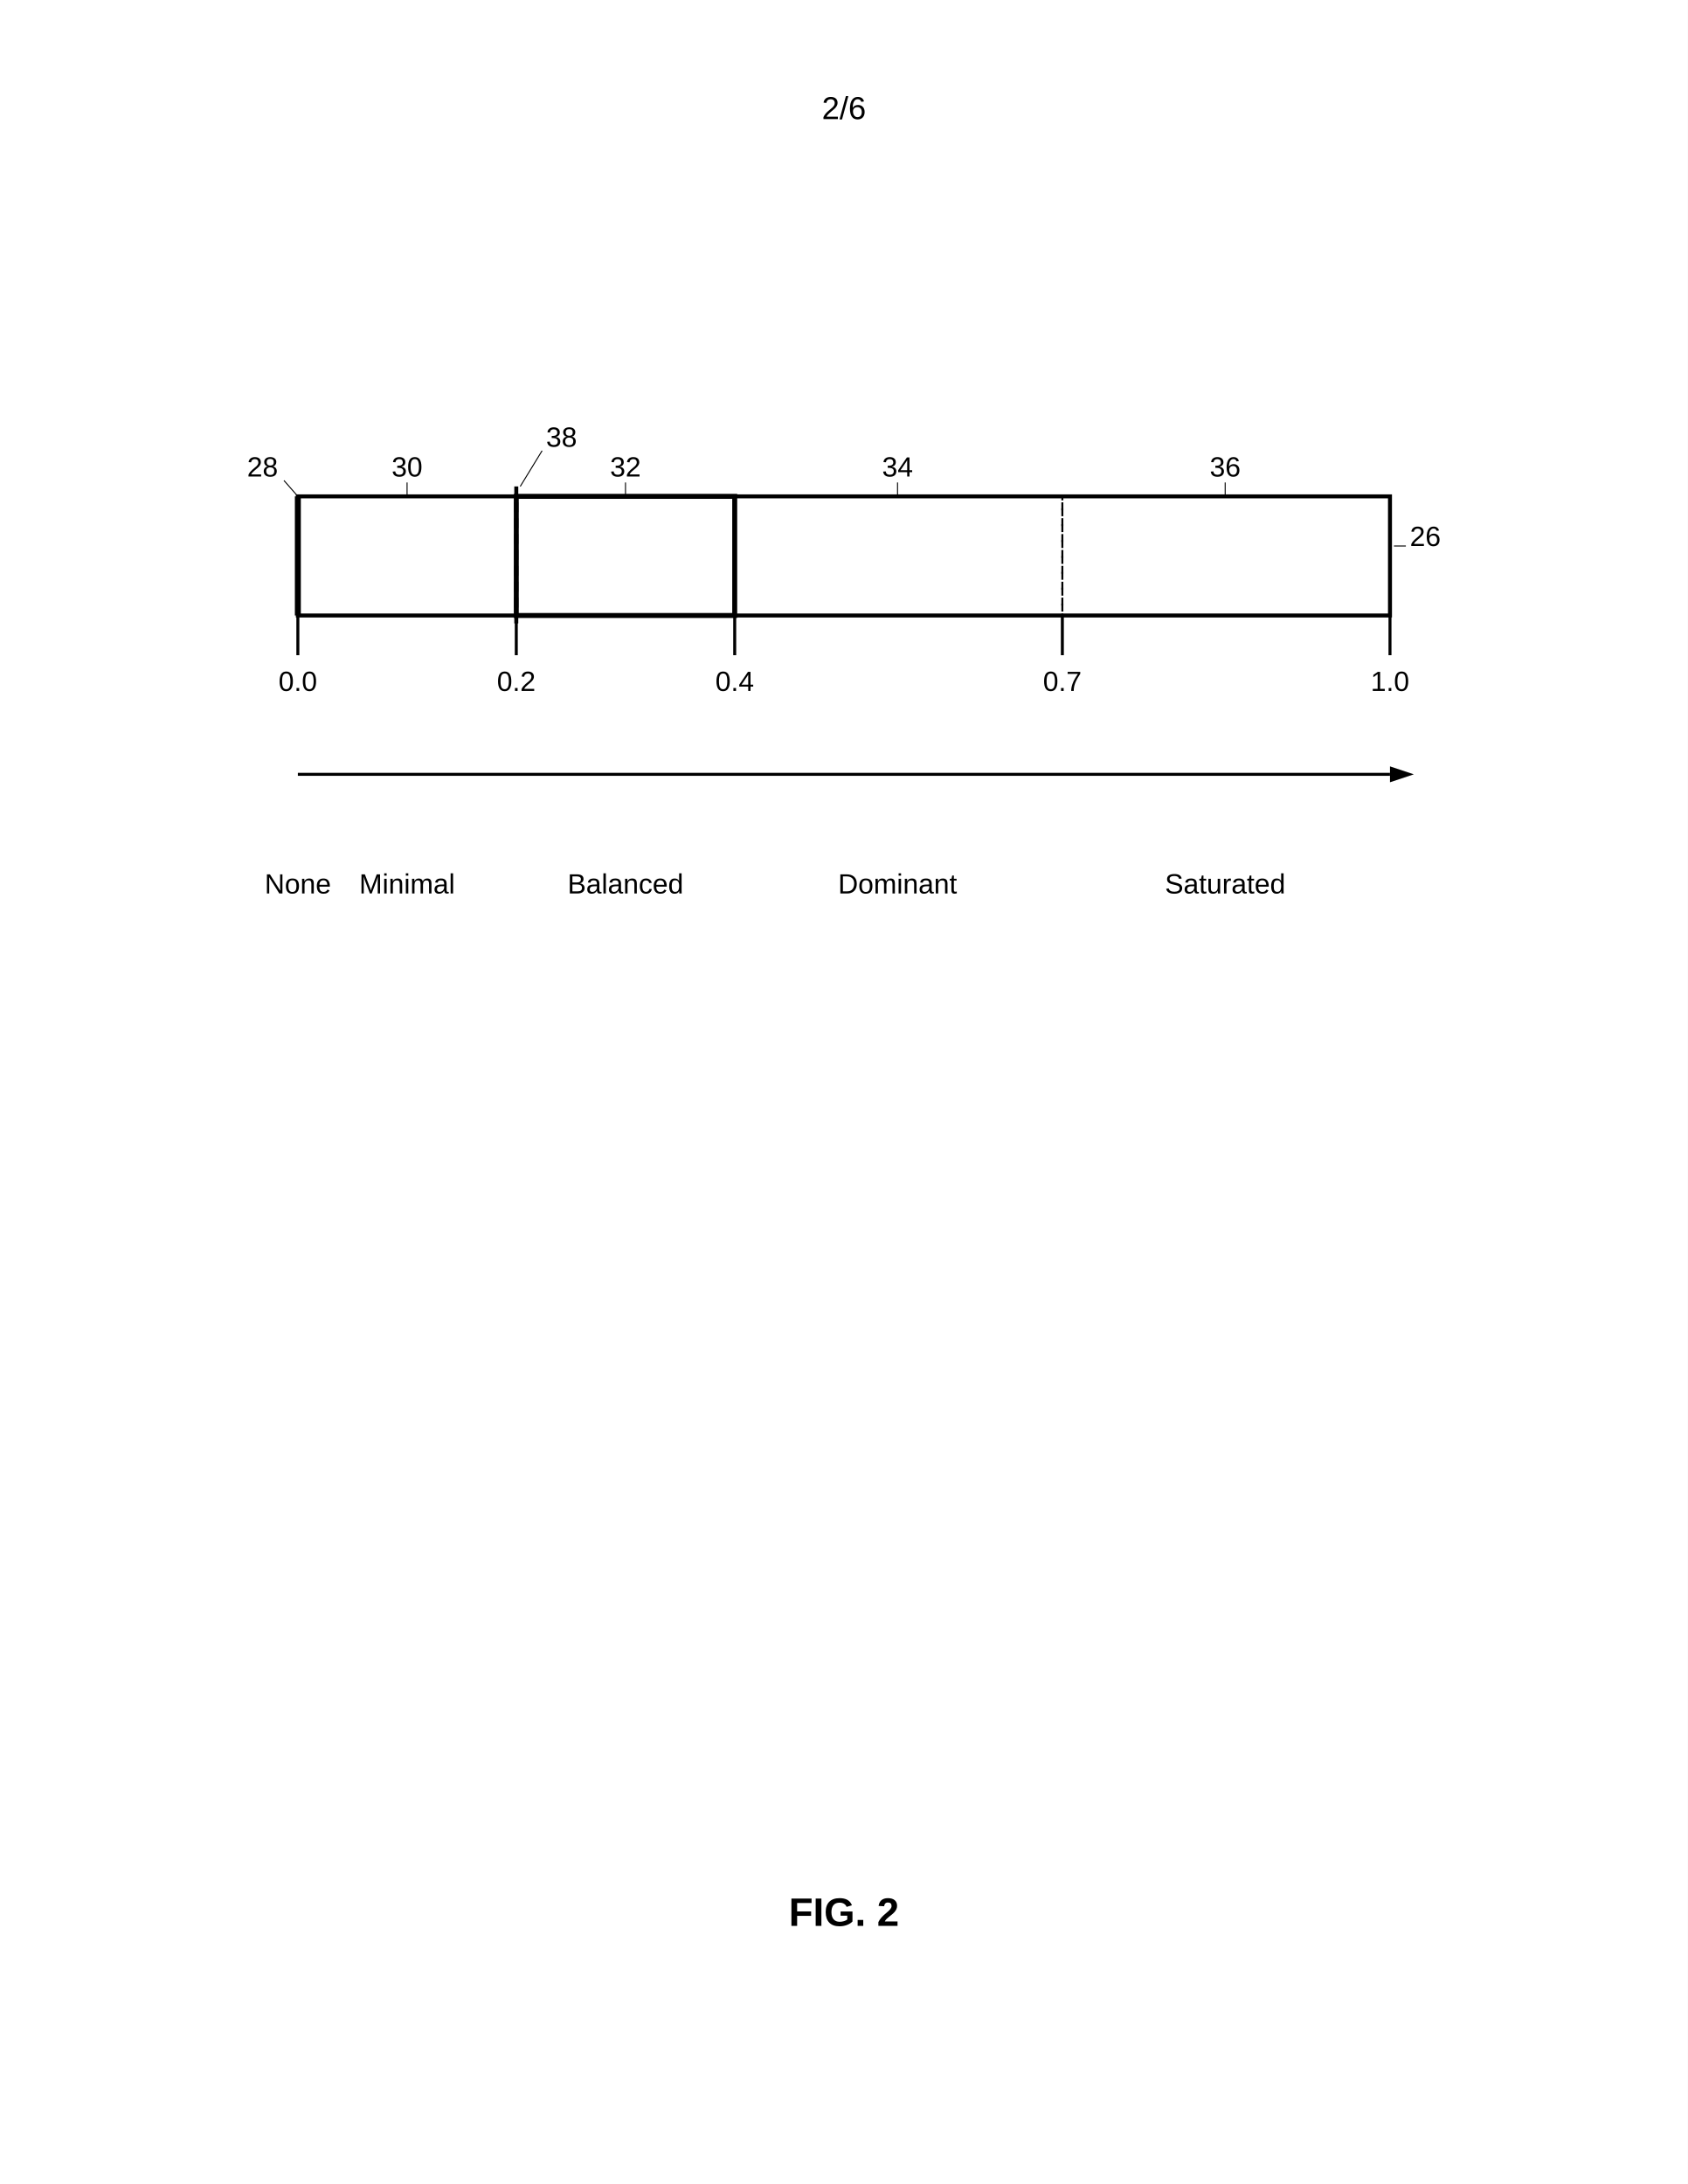
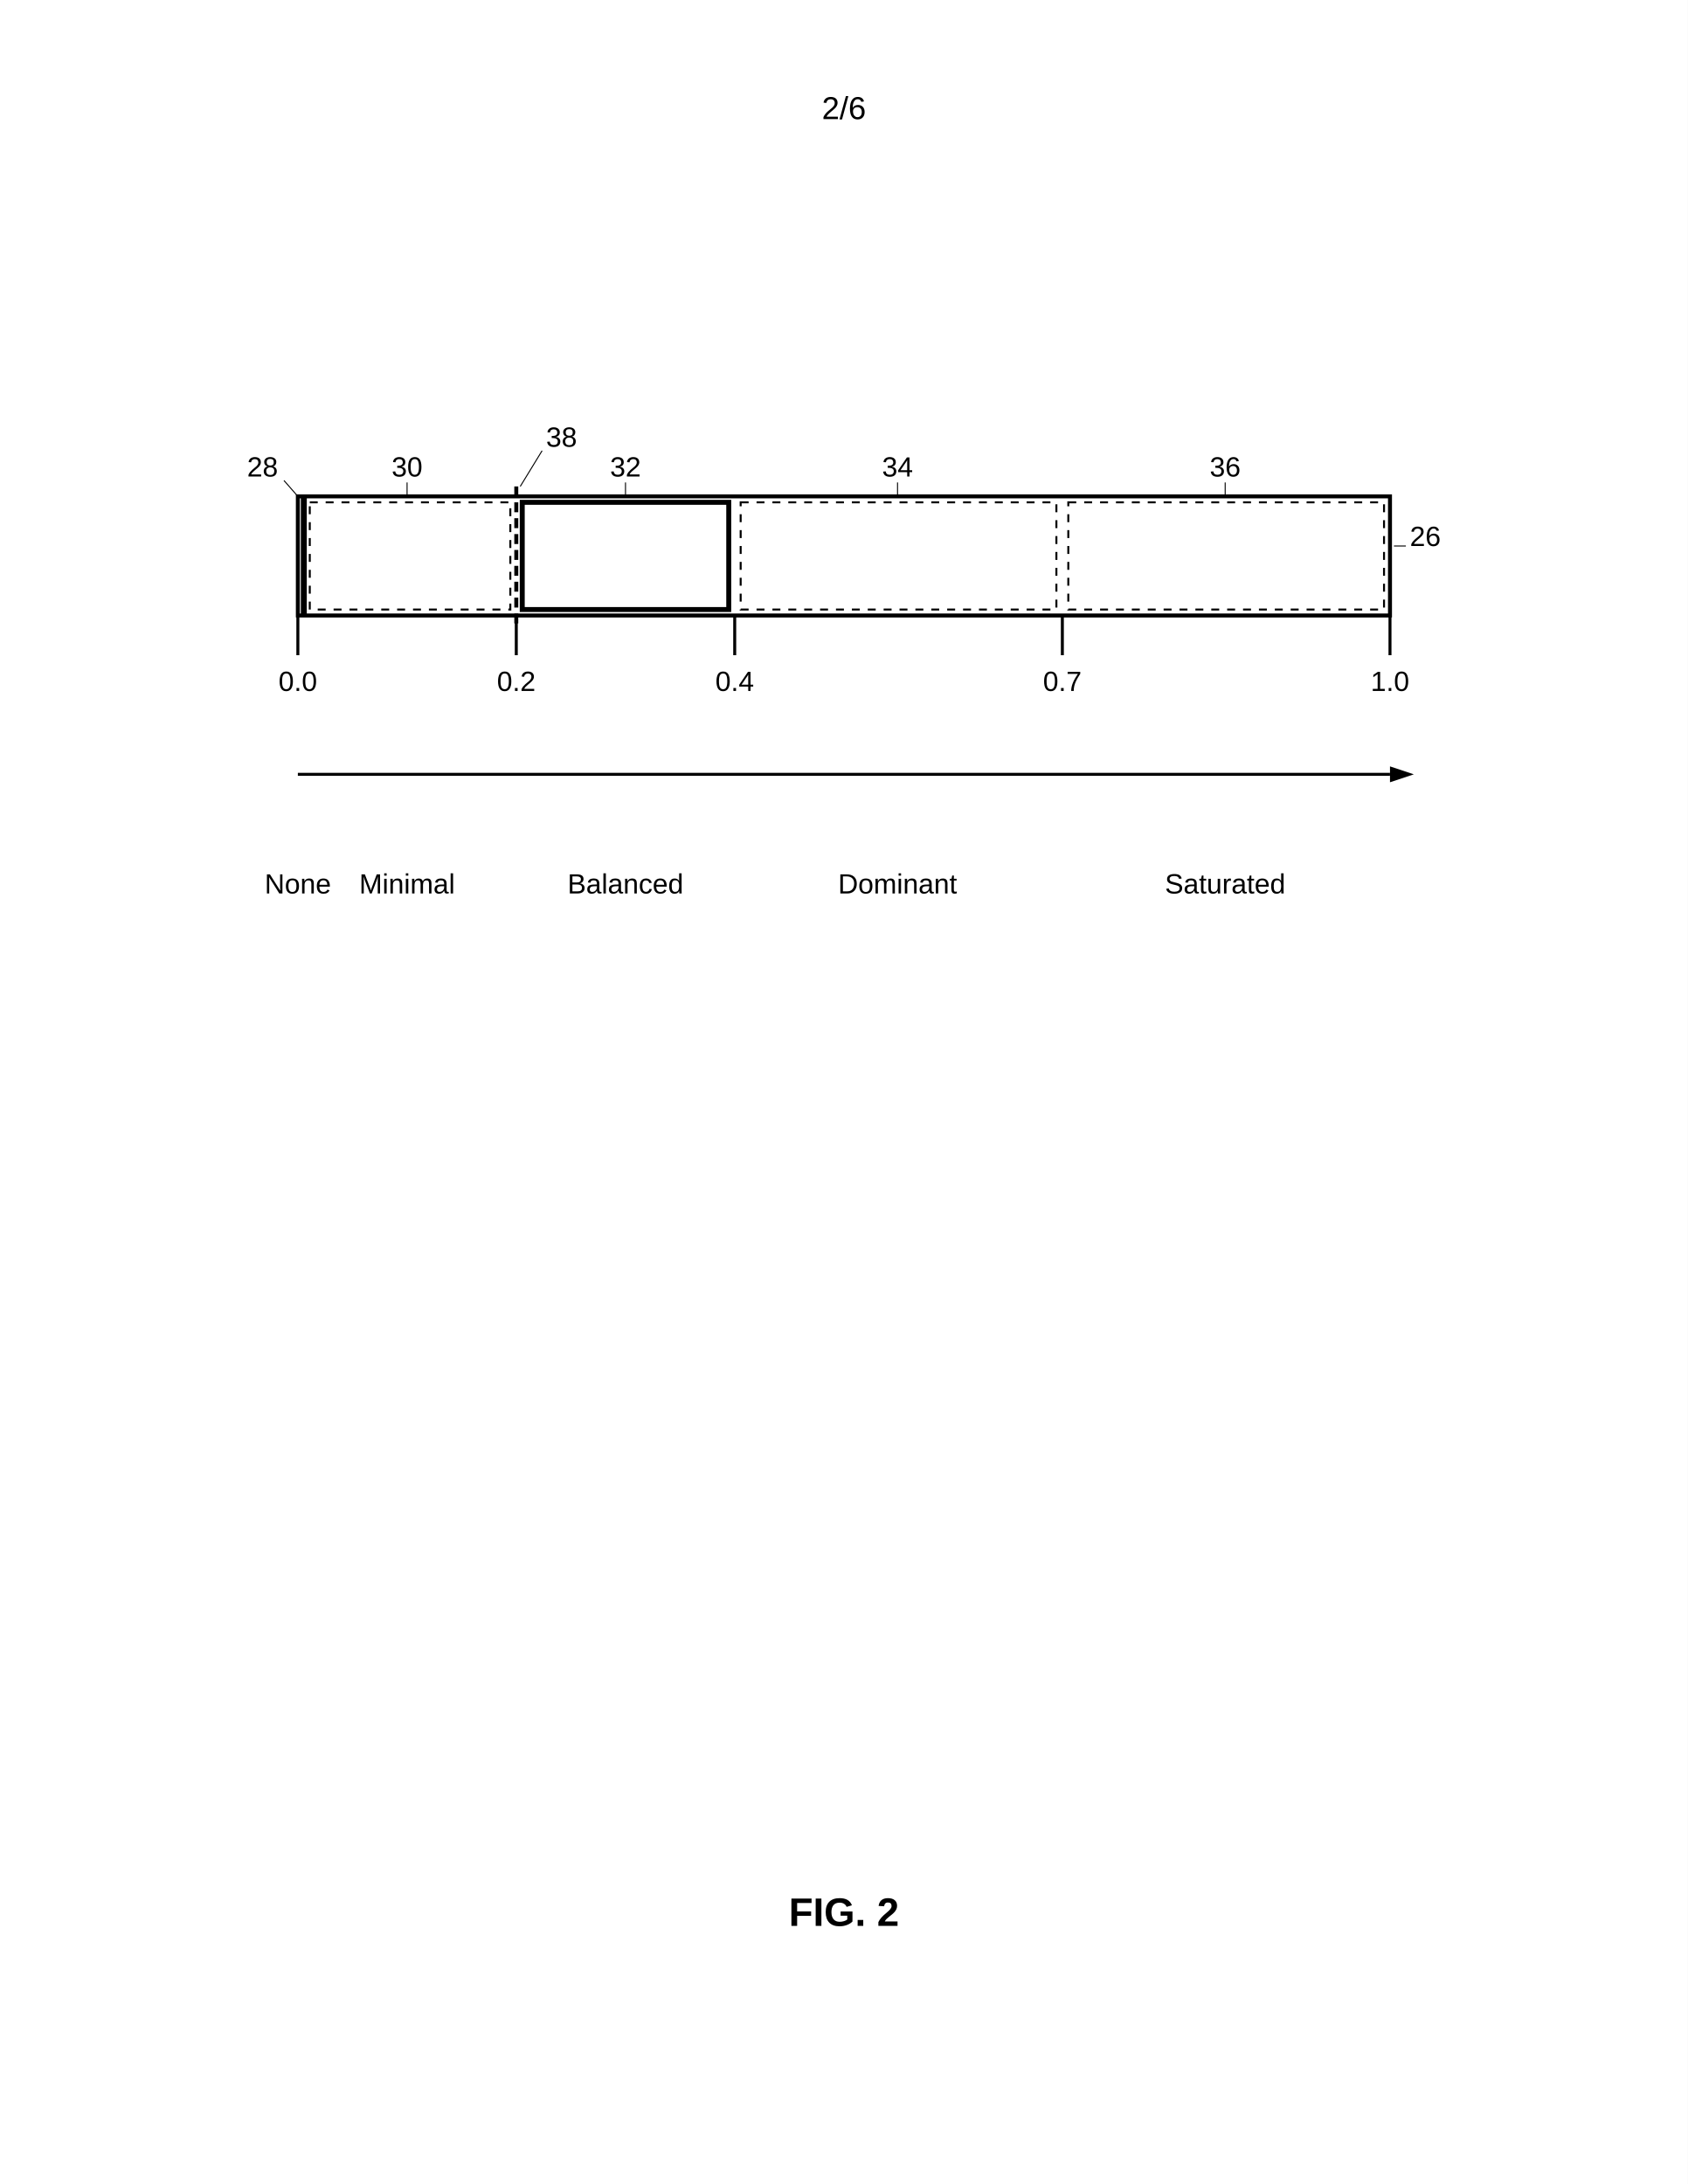
<svg xmlns="http://www.w3.org/2000/svg" width="8.5in" height="11in" viewBox="0 0 850 1100">
  <defs>
    <marker id="ah" markerWidth="6" markerHeight="4" refX="6" refY="2" orient="auto">
      <polygon points="0 0, 6 2, 0 4" fill="black" />
    </marker>
  </defs>
  <rect width="100%" height="100%" fill="white" />
  <text x="425" y="60" font-family="Arial, sans-serif" font-size="16" text-anchor="middle" fill="black">2/6</text>
  <g transform="translate(0, 50)">
    <rect x="150" y="200" width="550" height="60" fill="none" stroke="black" stroke-width="2" />
    <text x="710" y="225" font-family="Arial, sans-serif" font-size="14" text-anchor="start" fill="black">26</text>
    <line x1="708" y1="225" x2="702" y2="225" stroke="black" stroke-width="0.5" />
    <line x1="150" y1="260" x2="150" y2="280" stroke="black" stroke-width="1.5" />
    <text x="150" y="298" font-family="Arial, sans-serif" font-size="14" text-anchor="middle" fill="black">0.0</text>
    <line x1="260" y1="260" x2="260" y2="280" stroke="black" stroke-width="1.5" />
    <text x="260" y="298" font-family="Arial, sans-serif" font-size="14" text-anchor="middle" fill="black">0.2</text>
    <line x1="370" y1="260" x2="370" y2="280" stroke="black" stroke-width="1.5" />
    <text x="370" y="298" font-family="Arial, sans-serif" font-size="14" text-anchor="middle" fill="black">0.4</text>
    <line x1="535" y1="260" x2="535" y2="280" stroke="black" stroke-width="1.5" />
    <text x="535" y="298" font-family="Arial, sans-serif" font-size="14" text-anchor="middle" fill="black">0.7</text>
    <line x1="700" y1="260" x2="700" y2="280" stroke="black" stroke-width="1.5" />
    <text x="700" y="298" font-family="Arial, sans-serif" font-size="14" text-anchor="middle" fill="black">1.0</text>
    <line x1="150" y1="340" x2="700" y2="340" stroke="black" stroke-width="1.5" />
    <polygon points="700 336, 712 340, 700 344" fill="black" />
-     <line x1="150" y1="200" x2="150" y2="260" stroke="black" stroke-width="3" />
+     <line x1="153" y1="200" x2="153" y2="260" stroke="black" stroke-width="3" />
    <text x="140" y="190" font-family="Arial, sans-serif" font-size="14" text-anchor="end" fill="black">28</text>
    <line x1="143" y1="192" x2="150" y2="200" stroke="black" stroke-width="0.5" />
-     <rect x="150" y="200" width="110" height="60" fill="none" stroke="black" stroke-width="1" stroke-dasharray="4,4" />
+     <rect x="156" y="203" width="101" height="54" fill="none" stroke="black" stroke-width="1" stroke-dasharray="4,4" />
    <text x="205" y="190" font-family="Arial, sans-serif" font-size="14" text-anchor="middle" fill="black">30</text>
    <line x1="205" y1="193" x2="205" y2="200" stroke="black" stroke-width="0.5" />
-     <rect x="260" y="200" width="110" height="60" fill="none" stroke="black" stroke-width="2.5" />
+     <rect x="263" y="203" width="104" height="54" fill="none" stroke="black" stroke-width="2.5" />
    <text x="315" y="190" font-family="Arial, sans-serif" font-size="14" text-anchor="middle" fill="black">32</text>
    <line x1="315" y1="193" x2="315" y2="200" stroke="black" stroke-width="0.5" />
-     <rect x="370" y="200" width="165" height="60" fill="none" stroke="black" stroke-width="1" stroke-dasharray="4,4" />
+     <rect x="373" y="203" width="159" height="54" fill="none" stroke="black" stroke-width="1" stroke-dasharray="4,4" />
    <text x="452" y="190" font-family="Arial, sans-serif" font-size="14" text-anchor="middle" fill="black">34</text>
    <line x1="452" y1="193" x2="452" y2="200" stroke="black" stroke-width="0.5" />
-     <rect x="535" y="200" width="165" height="60" fill="none" stroke="black" stroke-width="1" stroke-dasharray="4,4" />
+     <rect x="538" y="203" width="159" height="54" fill="none" stroke="black" stroke-width="1" stroke-dasharray="4,4" />
    <text x="617" y="190" font-family="Arial, sans-serif" font-size="14" text-anchor="middle" fill="black">36</text>
    <line x1="617" y1="193" x2="617" y2="200" stroke="black" stroke-width="0.5" />
    <line x1="260" y1="195" x2="260" y2="265" stroke="black" stroke-width="2" stroke-dasharray="5,3" />
    <text x="275" y="175" font-family="Arial, sans-serif" font-size="14" text-anchor="start" fill="black">38</text>
    <line x1="273" y1="177" x2="262" y2="195" stroke="black" stroke-width="0.5" />
    <text x="150" y="400" font-family="Arial, sans-serif" font-size="14" text-anchor="middle" fill="black">None</text>
    <text x="205" y="400" font-family="Arial, sans-serif" font-size="14" text-anchor="middle" fill="black">Minimal</text>
    <text x="315" y="400" font-family="Arial, sans-serif" font-size="14" text-anchor="middle" fill="black">Balanced</text>
    <text x="452" y="400" font-family="Arial, sans-serif" font-size="14" text-anchor="middle" fill="black">Dominant</text>
    <text x="617" y="400" font-family="Arial, sans-serif" font-size="14" text-anchor="middle" fill="black">Saturated</text>
    <text x="425" y="920" font-family="Arial, sans-serif" font-size="20" font-weight="bold" text-anchor="middle" fill="black">FIG. 2</text>
  </g>
</svg>
